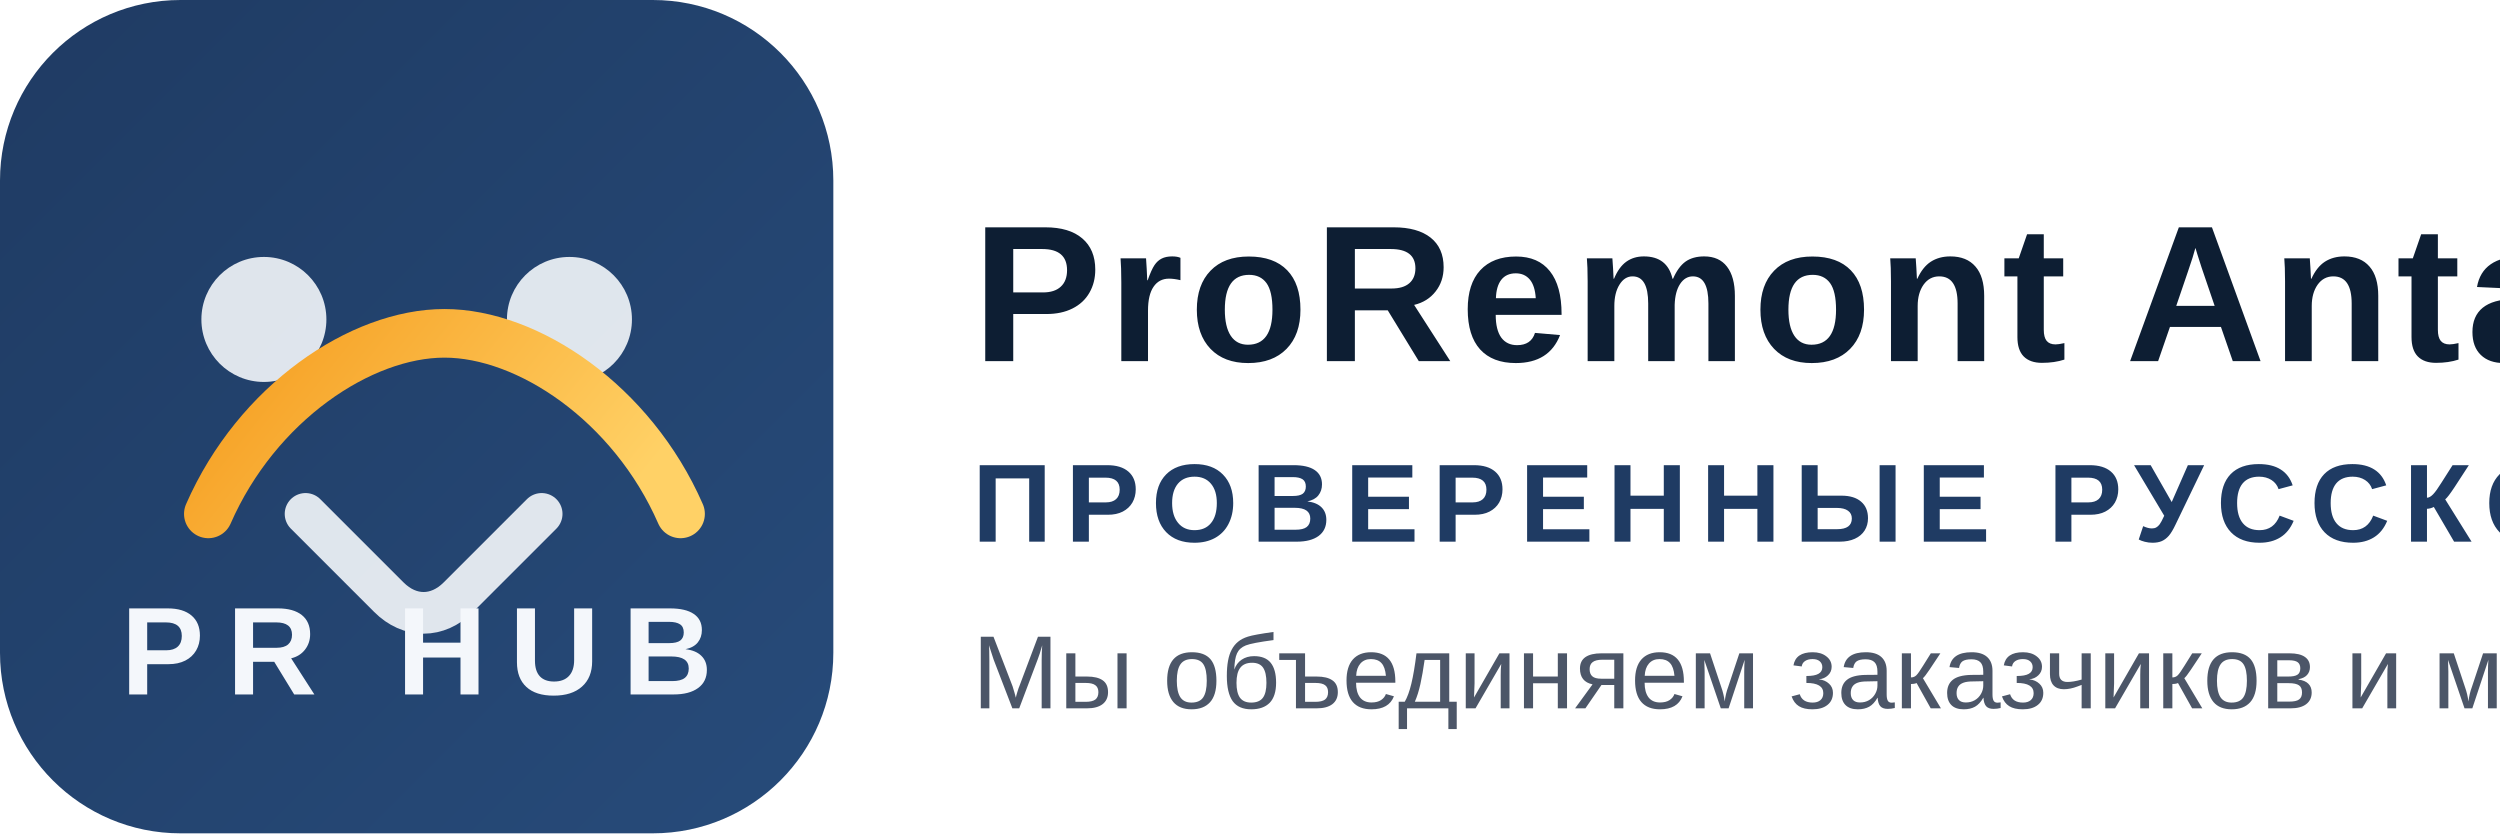
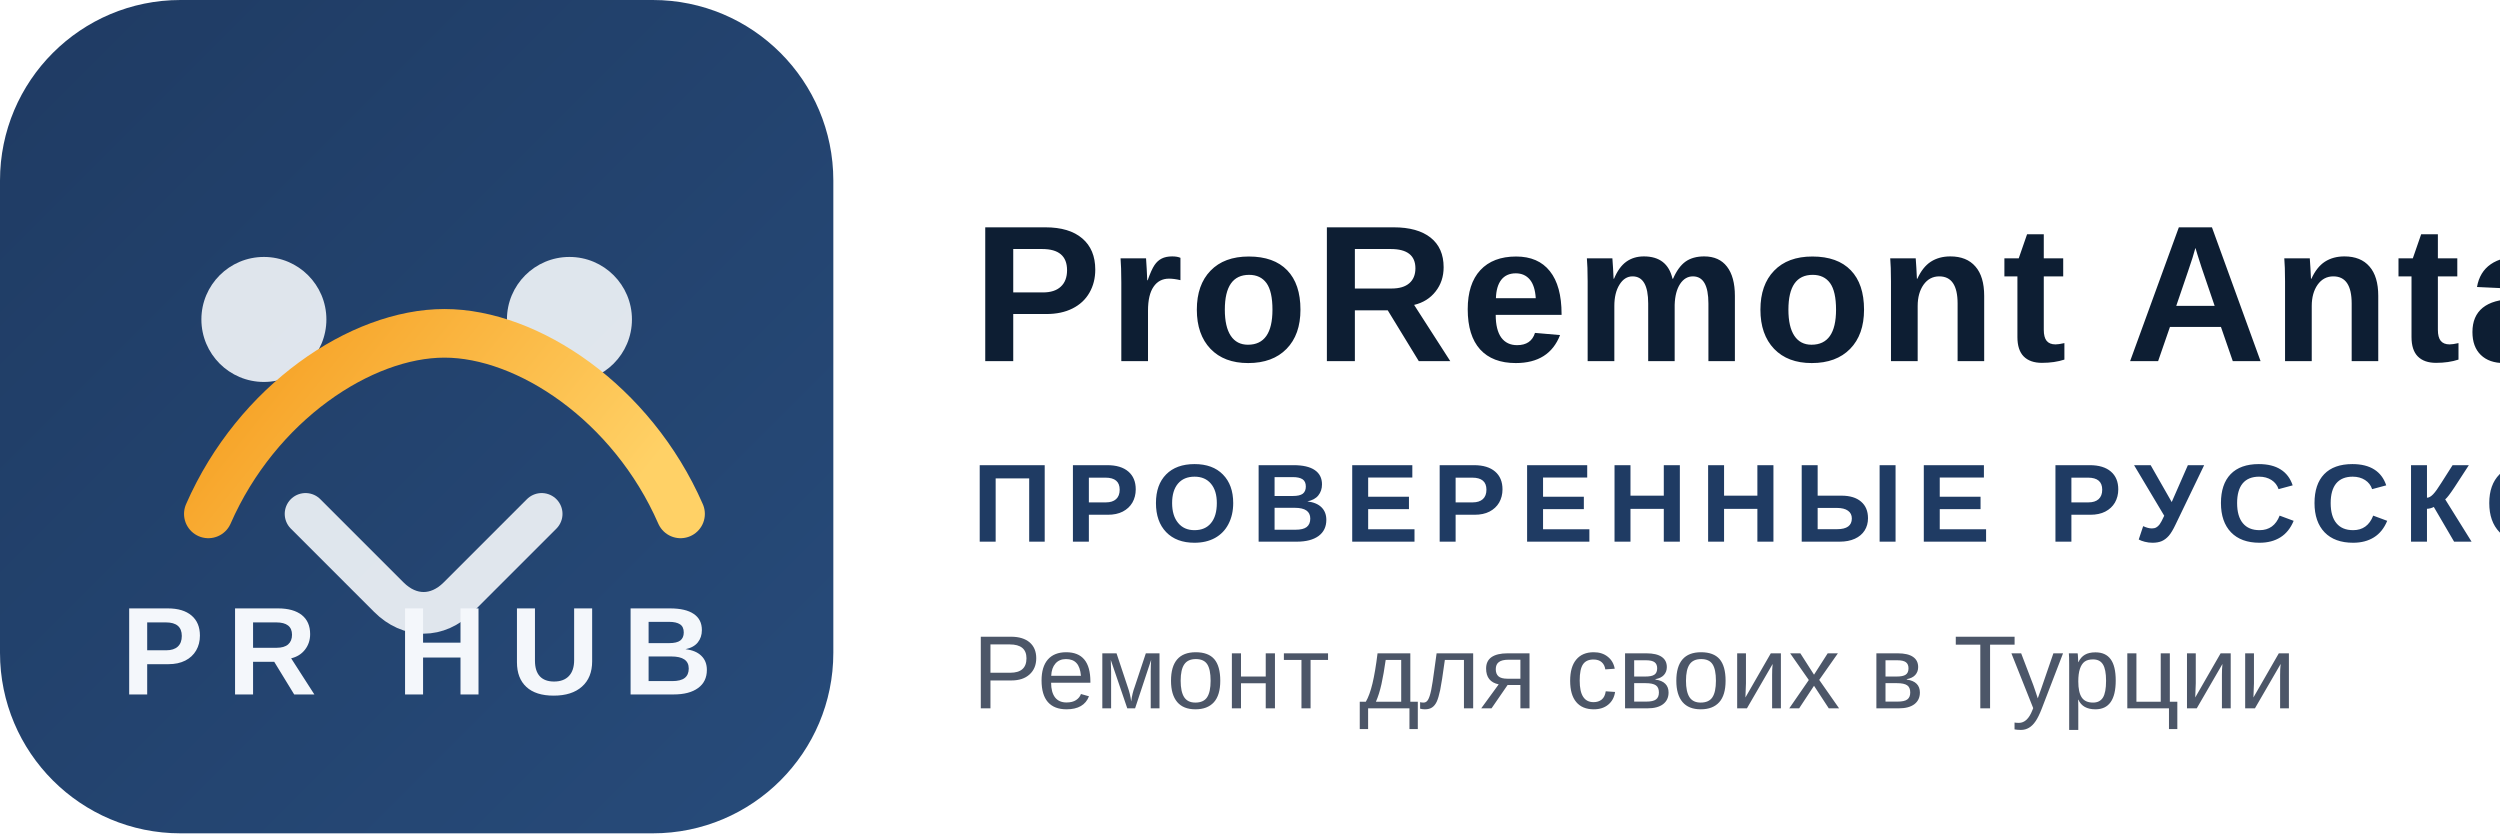
<svg xmlns="http://www.w3.org/2000/svg" width="360" height="120" viewBox="0 0 360 120" fill="none" role="img" aria-labelledby="logoTitle logoDesc">
  <defs>
    <linearGradient id="emblemGradient" x1="0" y1="0" x2="120" y2="120" gradientUnits="userSpaceOnUse">
      <stop offset="0%" stop-color="#1f3b63" />
      <stop offset="100%" stop-color="#274b7a" />
    </linearGradient>
    <linearGradient id="bridgeGradient" x1="35" y1="38" x2="85" y2="78" gradientUnits="userSpaceOnUse">
      <stop offset="0%" stop-color="#f59a1b" />
      <stop offset="100%" stop-color="#ffd166" />
    </linearGradient>
  </defs>
  <rect x="0" y="0" width="120" height="120" rx="26" fill="url(#emblemGradient)" />
  <circle cx="38" cy="46" r="9" fill="#f4f7fb" opacity="0.9" />
  <circle cx="82" cy="46" r="9" fill="#f4f7fb" opacity="0.9" />
  <path d="M30 74c7-16 22-26 34-26s27 10 34 26" stroke="url(#bridgeGradient)" stroke-width="7" stroke-linecap="round" stroke-linejoin="round" fill="none" />
  <path d="M44 74l12 12c3 3 7 3 10 0l12-12" stroke="#f4f7fb" stroke-width="6" stroke-linecap="round" stroke-linejoin="round" fill="none" opacity="0.9" />
  <text x="60" y="100" text-anchor="middle" font-family="'Montserrat', 'Segoe UI', 'Arial', sans-serif" font-size="18" font-weight="700" fill="#f4f7fb" letter-spacing="0.18em">PR HUB</text>
  <text x="140" y="52" font-family="'Montserrat', 'Segoe UI', 'Arial', sans-serif" font-size="28" font-weight="700" fill="#0d1e33" letter-spacing="0.03em">ProRemont Antalya</text>
  <text x="140" y="78" font-family="'Montserrat', 'Segoe UI', 'Arial', sans-serif" font-size="16" font-weight="600" fill="#1f3b63" letter-spacing="0.12em">ПРОВЕРЕННЫЕ РУССКОЯЗЫЧНЫЕ МАСТЕРА</text>
-   <text x="140" y="102" font-family="'Montserrat', 'Segoe UI', 'Arial', sans-serif" font-size="15" font-weight="400" fill="#4c5668">Мы объединяем заказчиков и мастеров без наценок</text>
+   <text x="140" y="102" font-family="'Montserrat', 'Segoe UI', 'Arial', sans-serif" font-size="15" font-weight="400" fill="#4c5668">Ремонт для своих в Турции</text>
</svg>
